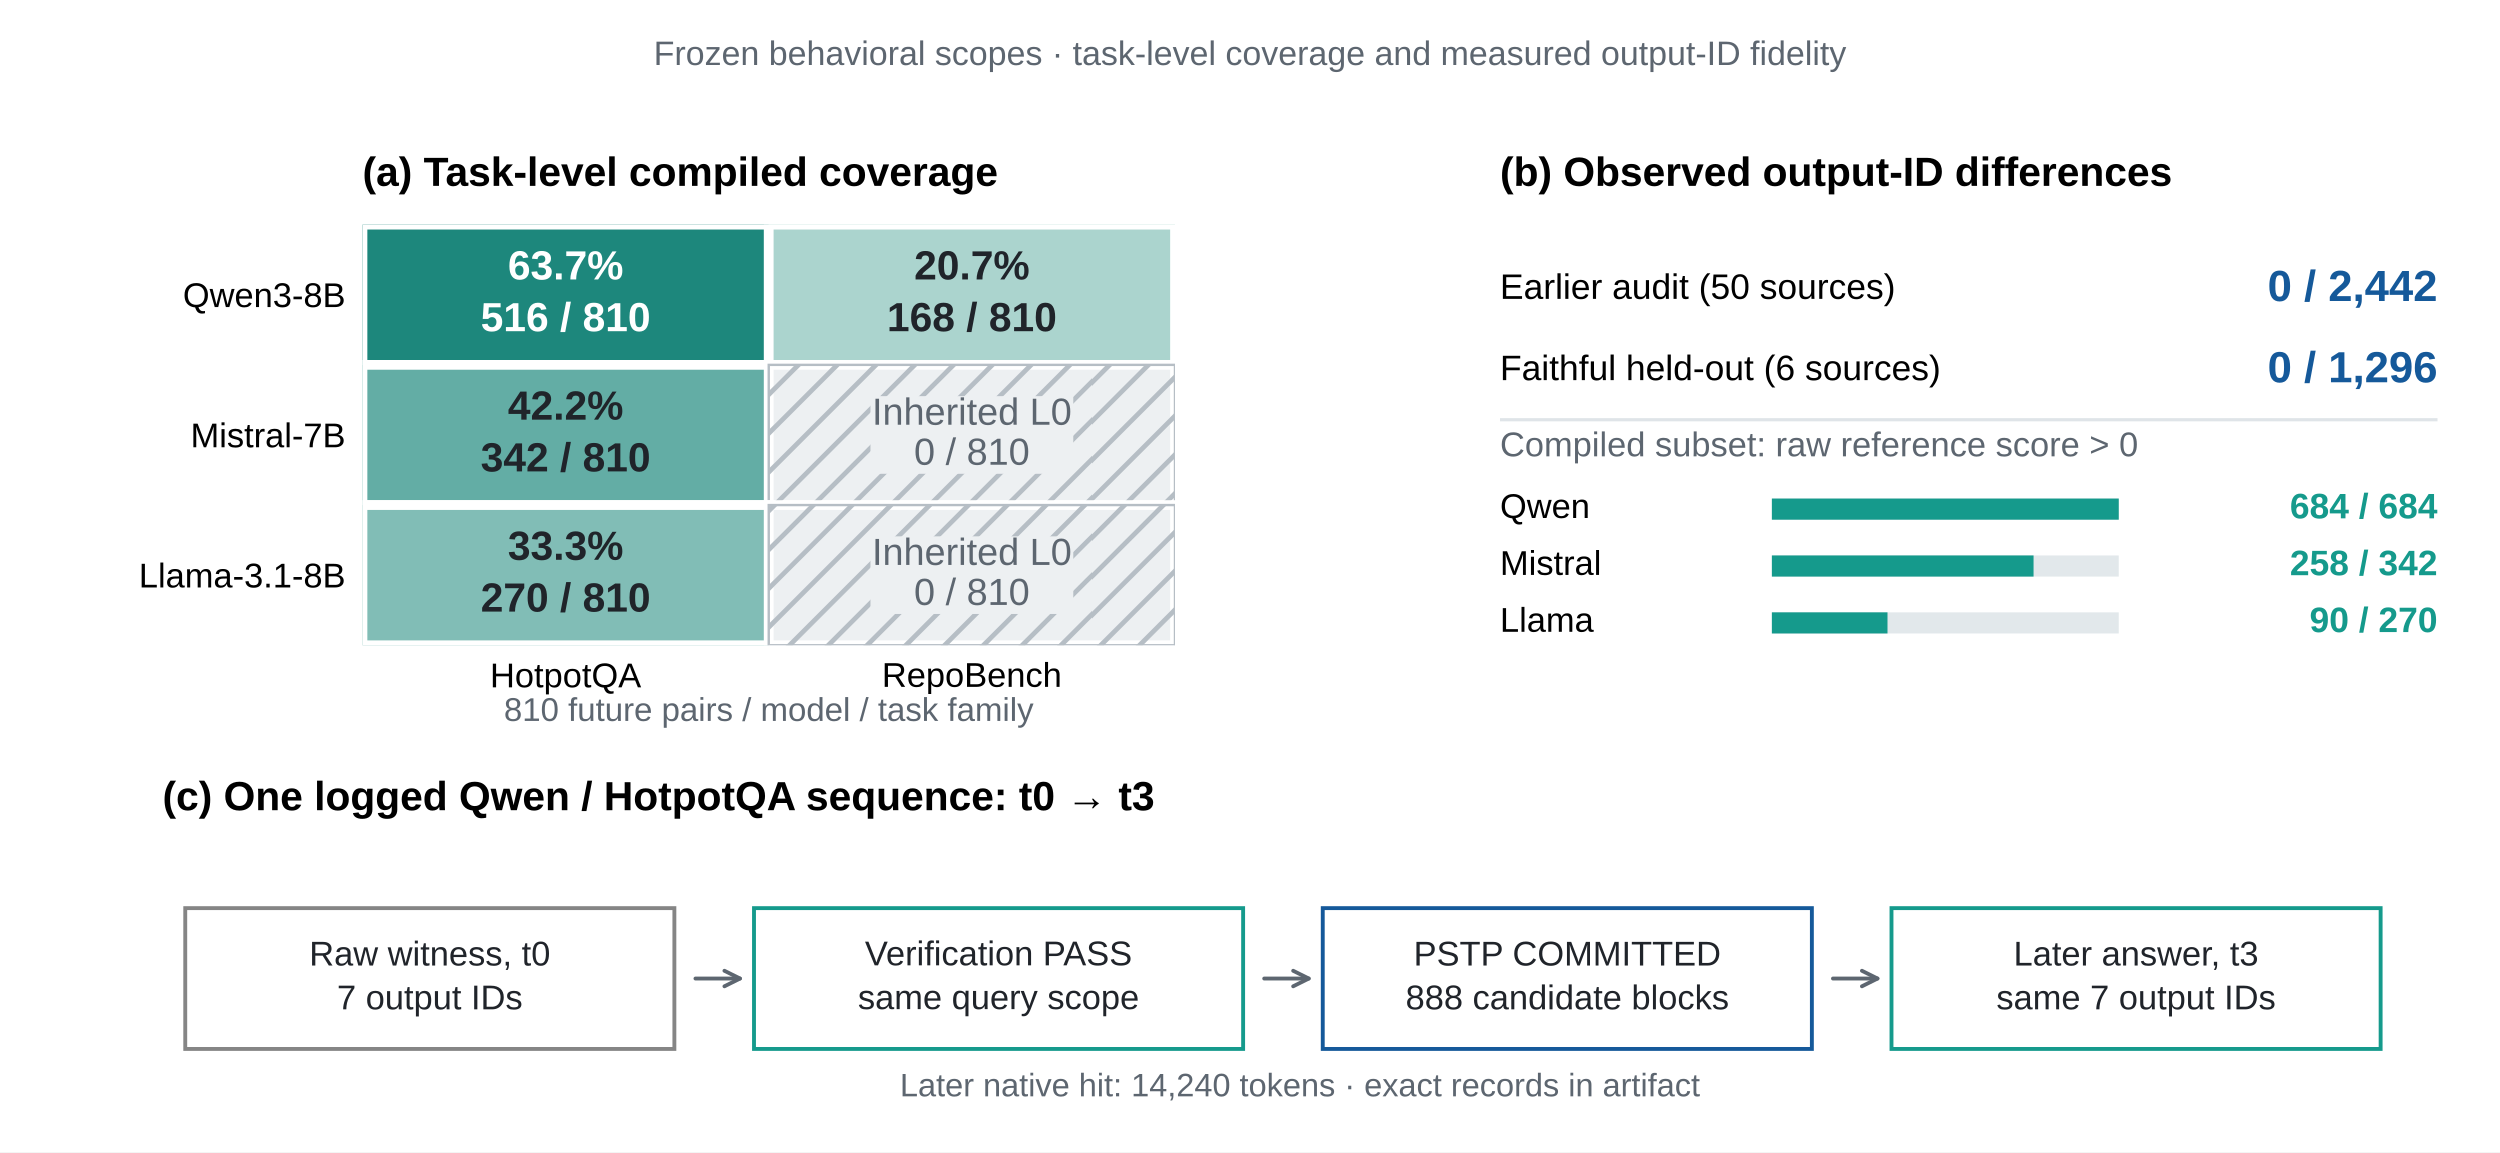
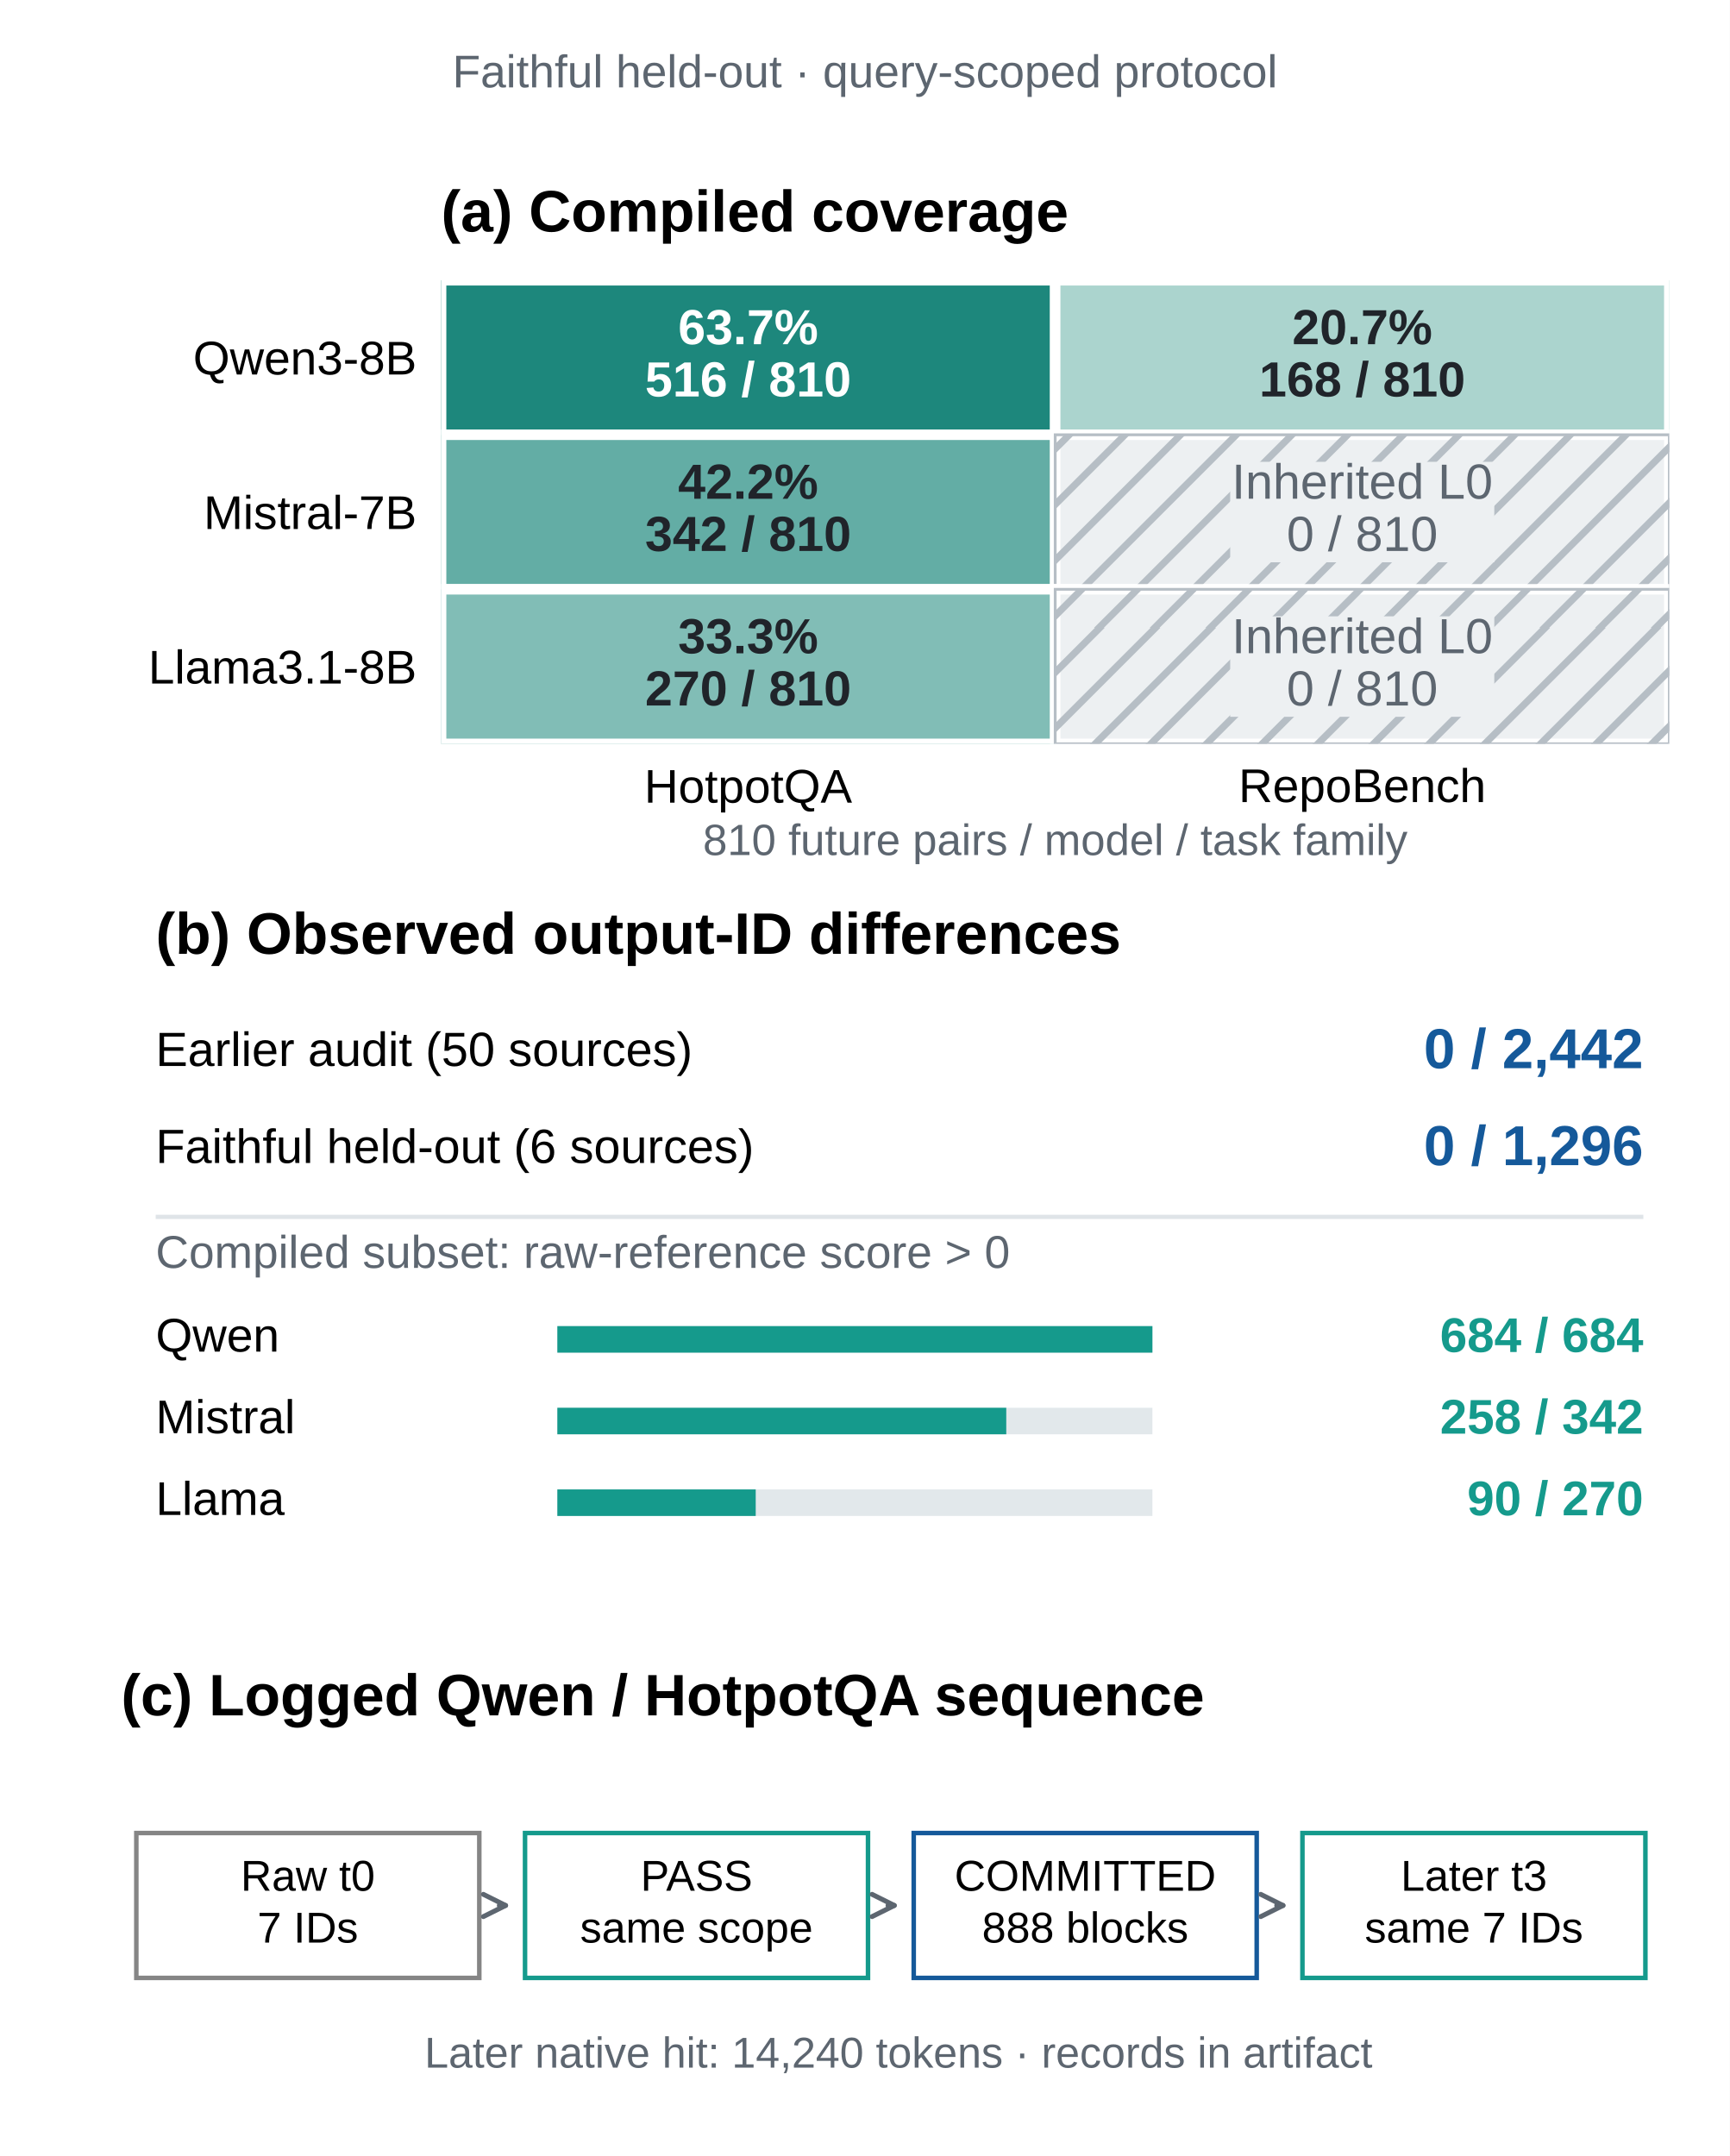
- <svg xmlns="http://www.w3.org/2000/svg" width="515.52pt" height="237.6pt" viewBox="0 0 515.52 237.6" version="1.1">
+ <svg xmlns="http://www.w3.org/2000/svg" width="248.4pt" height="309.6pt" viewBox="0 0 248.4 309.6" version="1.1">
  <defs>
    <style type="text/css">*{stroke-linejoin: round; stroke-linecap: butt}</style>
  </defs>
  <g id="figure_1">
    <g id="patch_1">
-       <path d="M 0 237.6 L 515.52 237.6 L 515.52 0 L 0 0 z " style="fill: #ffffff" />
+       <path d="M 0 309.6 L 248.4 309.6 L 248.4 0 L 0 0 z " style="fill: #ffffff" />
    </g>
    <g id="axes_1">
      <g id="patch_2">
-         <path d="M 74.75 133.056 L 242.294 133.056 L 242.294 46.332 L 74.75 46.332 z " style="fill: #ffffff" />
+         <path d="M 63.342 106.812 L 239.706 106.812 L 239.706 40.248 L 63.342 40.248 z " style="fill: #ffffff" />
      </g>
      <g id="patch_3">
-         <path d="M 74.75 46.332 L 158.522 46.332 L 158.522 75.24 L 74.75 75.24 z " clip-path="url(#p18c8e317b4)" style="fill: #1d877c; stroke: #ffffff; stroke-width: 2; stroke-linejoin: miter" />
+         <path d="M 63.342 40.248 L 151.524 40.248 L 151.524 62.436 L 63.342 62.436 z " clip-path="url(#p84a6ddc4c0)" style="fill: #1d877c; stroke: #ffffff; stroke-width: 1.5; stroke-linejoin: miter" />
      </g>
      <g id="patch_4">
-         <path d="M 158.522 46.332 L 242.294 46.332 L 242.294 75.24 L 158.522 75.24 z " clip-path="url(#p18c8e317b4)" style="fill: #abd4ce; stroke: #ffffff; stroke-width: 2; stroke-linejoin: miter" />
+         <path d="M 151.524 40.248 L 239.706 40.248 L 239.706 62.436 L 151.524 62.436 z " clip-path="url(#p84a6ddc4c0)" style="fill: #abd4ce; stroke: #ffffff; stroke-width: 1.5; stroke-linejoin: miter" />
      </g>
      <g id="patch_5">
-         <path d="M 74.75 75.24 L 158.522 75.24 L 158.522 104.148 L 74.75 104.148 z " clip-path="url(#p18c8e317b4)" style="fill: #63ada5; stroke: #ffffff; stroke-width: 2; stroke-linejoin: miter" />
+         <path d="M 63.342 62.436 L 151.524 62.436 L 151.524 84.624 L 63.342 84.624 z " clip-path="url(#p84a6ddc4c0)" style="fill: #63ada5; stroke: #ffffff; stroke-width: 1.5; stroke-linejoin: miter" />
      </g>
      <g id="patch_6">
-         <path d="M 158.522 75.24 L 242.294 75.24 L 242.294 104.148 L 158.522 104.148 z " clip-path="url(#p18c8e317b4)" style="fill: url(#h95abe101b3); stroke: #ffffff; stroke-width: 2; stroke-linejoin: miter" />
+         <path d="M 151.524 62.436 L 239.706 62.436 L 239.706 84.624 L 151.524 84.624 z " clip-path="url(#p84a6ddc4c0)" style="fill: #edf0f2; stroke: #ffffff; stroke-width: 1.5; stroke-linejoin: miter" />
      </g>
      <g id="patch_7">
-         <path d="M 158.522 75.24 L 242.294 75.24 L 242.294 104.148 L 158.522 104.148 z " clip-path="url(#p18c8e317b4)" style="fill: url(#he4b78d22b8); stroke: #b6bec5; stroke-width: 0.5; stroke-linejoin: miter" />
+         <path d="M 151.524 62.436 L 239.706 62.436 L 239.706 84.624 L 151.524 84.624 z " clip-path="url(#p84a6ddc4c0)" style="fill: url(#h1223716939); stroke: #b6bec5; stroke-width: 0.4; stroke-linejoin: miter" />
      </g>
      <g id="patch_8">
-         <path d="M 74.75 104.148 L 158.522 104.148 L 158.522 133.056 L 74.75 133.056 z " clip-path="url(#p18c8e317b4)" style="fill: #81bdb6; stroke: #ffffff; stroke-width: 2; stroke-linejoin: miter" />
+         <path d="M 63.342 84.624 L 151.524 84.624 L 151.524 106.812 L 63.342 106.812 z " clip-path="url(#p84a6ddc4c0)" style="fill: #81bdb6; stroke: #ffffff; stroke-width: 1.5; stroke-linejoin: miter" />
      </g>
      <g id="patch_9">
-         <path d="M 158.522 104.148 L 242.294 104.148 L 242.294 133.056 L 158.522 133.056 z " clip-path="url(#p18c8e317b4)" style="fill: url(#h95abe101b3); stroke: #ffffff; stroke-width: 2; stroke-linejoin: miter" />
+         <path d="M 151.524 84.624 L 239.706 84.624 L 239.706 106.812 L 151.524 106.812 z " clip-path="url(#p84a6ddc4c0)" style="fill: #edf0f2; stroke: #ffffff; stroke-width: 1.5; stroke-linejoin: miter" />
      </g>
      <g id="patch_10">
-         <path d="M 158.522 104.148 L 242.294 104.148 L 242.294 133.056 L 158.522 133.056 z " clip-path="url(#p18c8e317b4)" style="fill: url(#he4b78d22b8); stroke: #b6bec5; stroke-width: 0.5; stroke-linejoin: miter" />
+         <path d="M 151.524 84.624 L 239.706 84.624 L 239.706 106.812 L 151.524 106.812 z " clip-path="url(#p84a6ddc4c0)" style="fill: url(#h1223716939); stroke: #b6bec5; stroke-width: 0.4; stroke-linejoin: miter" />
      </g>
      <g id="matplotlib.axis_1">
        <g id="xtick_1">
          <g id="line2d_1" />
          <g id="text_1">
-             <text style="font-size: 7.1px; font-family: 'Arial', 'Helvetica', 'DejaVu Sans', sans-serif; text-anchor: middle" x="116.636" y="141.729" transform="rotate(-0 116.6364 141.729)">HotpotQA</text>
+             <text style="font-size: 6.8px; font-family: 'Arial', 'Helvetica', 'DejaVu Sans', sans-serif; text-anchor: middle" x="107.433" y="115.266" transform="rotate(-0 107.433 115.2664)">HotpotQA</text>
          </g>
        </g>
        <g id="xtick_2">
          <g id="line2d_2" />
          <g id="text_2">
-             <text style="font-size: 7.1px; font-family: 'Arial', 'Helvetica', 'DejaVu Sans', sans-serif; text-anchor: middle" x="200.408" y="141.638" transform="rotate(-0 200.4084 141.638)">RepoBench</text>
+             <text style="font-size: 6.8px; font-family: 'Arial', 'Helvetica', 'DejaVu Sans', sans-serif; text-anchor: middle" x="195.615" y="115.179" transform="rotate(-0 195.615 115.1793)">RepoBench</text>
          </g>
        </g>
      </g>
      <g id="matplotlib.axis_2">
        <g id="ytick_1">
          <g id="line2d_3" />
          <g id="text_3">
-             <text style="font-size: 7.1px; font-family: 'Arial', 'Helvetica', 'DejaVu Sans', sans-serif; text-anchor: end" x="71.25" y="63.327" transform="rotate(-0 71.2504 63.32702)">Qwen3-8B</text>
+             <text style="font-size: 6.8px; font-family: 'Arial', 'Helvetica', 'DejaVu Sans', sans-serif; text-anchor: end" x="59.842" y="53.776" transform="rotate(-0 59.842 53.77566)">Qwen3-8B</text>
          </g>
        </g>
        <g id="ytick_2">
          <g id="line2d_4" />
          <g id="text_4">
-             <text style="font-size: 7.1px; font-family: 'Arial', 'Helvetica', 'DejaVu Sans', sans-serif; text-anchor: end" x="71.25" y="92.235" transform="rotate(-0 71.2504 92.23502)">Mistral-7B</text>
+             <text style="font-size: 6.8px; font-family: 'Arial', 'Helvetica', 'DejaVu Sans', sans-serif; text-anchor: end" x="59.842" y="75.964" transform="rotate(-0 59.842 75.96366)">Mistral-7B</text>
          </g>
        </g>
        <g id="ytick_3">
          <g id="line2d_5" />
          <g id="text_5">
-             <text style="font-size: 7.1px; font-family: 'Arial', 'Helvetica', 'DejaVu Sans', sans-serif; text-anchor: end" x="71.25" y="121.143" transform="rotate(-0 71.2504 121.143)">Llama-3.1-8B</text>
+             <text style="font-size: 6.8px; font-family: 'Arial', 'Helvetica', 'DejaVu Sans', sans-serif; text-anchor: end" x="59.842" y="98.152" transform="rotate(-0 59.842 98.15166)">Llama3.1-8B</text>
          </g>
        </g>
      </g>
      <g id="text_6">
-         <text style="font-weight: 700; font-size: 8.4px; font-family: 'Arial', 'Helvetica', 'DejaVu Sans', sans-serif; fill: #ffffff" transform="translate(104.7281 57.62517)">63.7%</text>
-         <text style="font-weight: 700; font-size: 8.4px; font-family: 'Arial', 'Helvetica', 'DejaVu Sans', sans-serif; fill: #ffffff" transform="translate(99.1224 68.3017)">516 / 810</text>
+         <g id="patch_11">
+           <path d="M 92.416 58.546 L 122.45 58.546 L 122.45 44.138 L 92.416 44.138 z " style="fill: #1d877c" />
+         </g>
+         <text style="font-weight: 700; font-size: 7.1px; font-family: 'Arial', 'Helvetica', 'DejaVu Sans', sans-serif; fill: #ffffff" transform="translate(97.36764 49.43265)">63.7%</text>
+         <text style="font-weight: 700; font-size: 7.1px; font-family: 'Arial', 'Helvetica', 'DejaVu Sans', sans-serif; fill: #ffffff" transform="translate(92.6295 56.93225)">516 / 810</text>
      </g>
      <g id="text_7">
-         <text style="font-weight: 700; font-size: 8.4px; font-family: 'Arial', 'Helvetica', 'DejaVu Sans', sans-serif; fill: #20242a" transform="translate(188.5001 57.62517)">20.7%</text>
-         <text style="font-weight: 700; font-size: 8.4px; font-family: 'Arial', 'Helvetica', 'DejaVu Sans', sans-serif; fill: #20242a" transform="translate(182.8944 68.3017)">168 / 810</text>
+         <g id="patch_12">
+           <path d="M 180.599 58.546 L 210.631 58.546 L 210.631 44.138 L 180.599 44.138 z " style="fill: #abd4ce" />
+         </g>
+         <text style="font-weight: 700; font-size: 7.1px; font-family: 'Arial', 'Helvetica', 'DejaVu Sans', sans-serif; fill: #20242a" transform="translate(185.5496 49.43265)">20.7%</text>
+         <text style="font-weight: 700; font-size: 7.1px; font-family: 'Arial', 'Helvetica', 'DejaVu Sans', sans-serif; fill: #20242a" transform="translate(180.8115 56.93225)">168 / 810</text>
      </g>
      <g id="text_8">
-         <text style="font-weight: 700; font-size: 8.4px; font-family: 'Arial', 'Helvetica', 'DejaVu Sans', sans-serif; fill: #20242a" transform="translate(104.7281 86.53317)">42.2%</text>
-         <text style="font-weight: 700; font-size: 8.4px; font-family: 'Arial', 'Helvetica', 'DejaVu Sans', sans-serif; fill: #20242a" transform="translate(99.1224 97.2097)">342 / 810</text>
+         <g id="patch_13">
+           <path d="M 92.416 80.734 L 122.45 80.734 L 122.45 66.326 L 92.416 66.326 z " style="fill: #63ada5" />
+         </g>
+         <text style="font-weight: 700; font-size: 7.1px; font-family: 'Arial', 'Helvetica', 'DejaVu Sans', sans-serif; fill: #20242a" transform="translate(97.36764 71.62065)">42.2%</text>
+         <text style="font-weight: 700; font-size: 7.1px; font-family: 'Arial', 'Helvetica', 'DejaVu Sans', sans-serif; fill: #20242a" transform="translate(92.6295 79.12025)">342 / 810</text>
      </g>
      <g id="text_9">
-         <g id="patch_11">
-           <path d="M 179.5 97.698 L 221.317 97.698 L 221.317 81.69 L 179.5 81.69 z " style="fill: #edf0f2" />
-         </g>
-         <text style="font-size: 7.8px; font-family: 'Arial', 'Helvetica', 'DejaVu Sans', sans-serif; fill: #5d6670" transform="translate(179.8115 87.58544)">Inherited L0</text>
-         <text style="font-size: 7.8px; font-family: 'Arial', 'Helvetica', 'DejaVu Sans', sans-serif; fill: #5d6670" transform="translate(188.4829 95.8354)">0 / 810</text>
+         <g id="patch_14">
+           <path d="M 176.654 80.744 L 214.576 80.744 L 214.576 66.316 L 176.654 66.316 z " style="fill: #edf0f2" />
+         </g>
+         <text style="font-size: 7.1px; font-family: 'Arial', 'Helvetica', 'DejaVu Sans', sans-serif; fill: #5d6670" transform="translate(176.8666 71.61067)">Inherited L0</text>
+         <text style="font-size: 7.1px; font-family: 'Arial', 'Helvetica', 'DejaVu Sans', sans-serif; fill: #5d6670" transform="translate(184.7598 79.12025)">0 / 810</text>
      </g>
      <g id="text_10">
-         <text style="font-weight: 700; font-size: 8.4px; font-family: 'Arial', 'Helvetica', 'DejaVu Sans', sans-serif; fill: #20242a" transform="translate(104.7281 115.4412)">33.3%</text>
-         <text style="font-weight: 700; font-size: 8.4px; font-family: 'Arial', 'Helvetica', 'DejaVu Sans', sans-serif; fill: #20242a" transform="translate(99.1224 126.1177)">270 / 810</text>
+         <g id="patch_15">
+           <path d="M 92.416 102.922 L 122.45 102.922 L 122.45 88.514 L 92.416 88.514 z " style="fill: #81bdb6" />
+         </g>
+         <text style="font-weight: 700; font-size: 7.1px; font-family: 'Arial', 'Helvetica', 'DejaVu Sans', sans-serif; fill: #20242a" transform="translate(97.36764 93.80866)">33.3%</text>
+         <text style="font-weight: 700; font-size: 7.1px; font-family: 'Arial', 'Helvetica', 'DejaVu Sans', sans-serif; fill: #20242a" transform="translate(92.6295 101.3083)">270 / 810</text>
      </g>
      <g id="text_11">
-         <g id="patch_12">
-           <path d="M 179.5 126.606 L 221.317 126.606 L 221.317 110.598 L 179.5 110.598 z " style="fill: #edf0f2" />
-         </g>
-         <text style="font-size: 7.8px; font-family: 'Arial', 'Helvetica', 'DejaVu Sans', sans-serif; fill: #5d6670" transform="translate(179.8115 116.4934)">Inherited L0</text>
-         <text style="font-size: 7.8px; font-family: 'Arial', 'Helvetica', 'DejaVu Sans', sans-serif; fill: #5d6670" transform="translate(188.4829 124.7434)">0 / 810</text>
+         <g id="patch_16">
+           <path d="M 176.654 102.932 L 214.576 102.932 L 214.576 88.504 L 176.654 88.504 z " style="fill: #edf0f2" />
+         </g>
+         <text style="font-size: 7.1px; font-family: 'Arial', 'Helvetica', 'DejaVu Sans', sans-serif; fill: #5d6670" transform="translate(176.8666 93.79867)">Inherited L0</text>
+         <text style="font-size: 7.1px; font-family: 'Arial', 'Helvetica', 'DejaVu Sans', sans-serif; fill: #5d6670" transform="translate(184.7598 101.3083)">0 / 810</text>
      </g>
      <g id="text_12">
-         <text style="font-size: 6.8px; font-family: 'Arial', 'Helvetica', 'DejaVu Sans', sans-serif; text-anchor: middle; fill: #5d6670" x="158.522" y="148.666" transform="rotate(-0 158.5224 148.6663)">810 future pairs / model / task family</text>
+         <text style="font-size: 6.3px; font-family: 'Arial', 'Helvetica', 'DejaVu Sans', sans-serif; text-anchor: middle; fill: #5d6670" x="151.524" y="122.787" transform="rotate(-0 151.524 122.7874)">810 future pairs / model / task family</text>
      </g>
      <g id="text_13">
-         <text style="font-weight: 700; font-size: 8.4px; font-family: 'Arial', 'Helvetica', 'DejaVu Sans', sans-serif; text-anchor: start" x="74.75" y="38.332" transform="rotate(-0 74.7504 38.332)">(a) Task-level compiled coverage</text>
+         <text style="font-weight: 700; font-size: 8.4px; font-family: 'Arial', 'Helvetica', 'DejaVu Sans', sans-serif; text-anchor: start" x="63.342" y="33.248" transform="rotate(-0 63.342 33.248)">(a) Compiled coverage</text>
      </g>
    </g>
    <g id="axes_2">
-       <g id="patch_13">
-         <path d="M 365.375 107.164 L 436.903 107.164 L 436.903 102.807 L 365.375 102.807 z " clip-path="url(#p9f451fe7b4)" style="fill: #e2e8eb" />
-       </g>
-       <g id="patch_14">
-         <path d="M 365.375 107.164 L 436.903 107.164 L 436.903 102.807 L 365.375 102.807 z " clip-path="url(#p9f451fe7b4)" style="fill: #159a8c" />
-       </g>
-       <g id="patch_15">
-         <path d="M 365.375 118.895 L 436.903 118.895 L 436.903 114.538 L 365.375 114.538 z " clip-path="url(#p9f451fe7b4)" style="fill: #e2e8eb" />
-       </g>
-       <g id="patch_16">
-         <path d="M 365.375 118.895 L 419.335 118.895 L 419.335 114.538 L 365.375 114.538 z " clip-path="url(#p9f451fe7b4)" style="fill: #159a8c" />
-       </g>
      <g id="patch_17">
-         <path d="M 365.375 130.626 L 436.903 130.626 L 436.903 126.269 L 365.375 126.269 z " clip-path="url(#p9f451fe7b4)" style="fill: #e2e8eb" />
+         <path d="M 80.034 194.239 L 165.484 194.239 L 165.484 190.428 L 80.034 190.428 z " clip-path="url(#pac283e64e1)" style="fill: #e2e8eb" />
      </g>
      <g id="patch_18">
-         <path d="M 365.375 130.626 L 389.218 130.626 L 389.218 126.269 L 365.375 126.269 z " clip-path="url(#p9f451fe7b4)" style="fill: #159a8c" />
+         <path d="M 80.034 194.239 L 165.484 194.239 L 165.484 190.428 L 80.034 190.428 z " clip-path="url(#pac283e64e1)" style="fill: #159a8c" />
+       </g>
+       <g id="patch_19">
+         <path d="M 80.034 205.965 L 165.484 205.965 L 165.484 202.154 L 80.034 202.154 z " clip-path="url(#pac283e64e1)" style="fill: #e2e8eb" />
+       </g>
+       <g id="patch_20">
+         <path d="M 80.034 205.965 L 144.496 205.965 L 144.496 202.154 L 80.034 202.154 z " clip-path="url(#pac283e64e1)" style="fill: #159a8c" />
+       </g>
+       <g id="patch_21">
+         <path d="M 80.034 217.691 L 165.484 217.691 L 165.484 213.88 L 80.034 213.88 z " clip-path="url(#pac283e64e1)" style="fill: #e2e8eb" />
+       </g>
+       <g id="patch_22">
+         <path d="M 80.034 217.691 L 108.518 217.691 L 108.518 213.88 L 80.034 213.88 z " clip-path="url(#pac283e64e1)" style="fill: #159a8c" />
      </g>
      <g id="line2d_6">
-         <path d="M 309.312 86.552 L 502.632 86.552 " clip-path="url(#p9f451fe7b4)" style="fill: none; stroke: #dfe4e8; stroke-width: 0.65; stroke-linecap: square" />
+         <path d="M 22.356 174.745 L 235.98 174.745 " clip-path="url(#pac283e64e1)" style="fill: none; stroke: #dfe4e8; stroke-width: 0.6; stroke-linecap: square" />
      </g>
      <g id="text_14">
-         <text style="font-size: 7.3px; font-family: 'Arial', 'Helvetica', 'DejaVu Sans', sans-serif; text-anchor: start" x="309.312" y="61.627" transform="rotate(-0 309.312 61.62748)">Earlier audit (50 sources)</text>
+         <text style="font-size: 6.9px; font-family: 'Arial', 'Helvetica', 'DejaVu Sans', sans-serif; text-anchor: start" x="22.356" y="153.078" transform="rotate(-0 22.356 153.0781)">Earlier audit (50 sources)</text>
      </g>
      <g id="text_15">
-         <text style="font-weight: 700; font-size: 9px; font-family: 'Arial', 'Helvetica', 'DejaVu Sans', sans-serif; text-anchor: end; fill: #15599a" x="502.632" y="62.072" transform="rotate(-0 502.632 62.07158)">0 / 2,442</text>
+         <text style="font-weight: 700; font-size: 8.1px; font-family: 'Arial', 'Helvetica', 'DejaVu Sans', sans-serif; text-anchor: end; fill: #15599a" x="235.98" y="153.392" transform="rotate(-0 235.98 153.3924)">0 / 2,442</text>
      </g>
      <g id="text_16">
-         <text style="font-size: 7.3px; font-family: 'Arial', 'Helvetica', 'DejaVu Sans', sans-serif; text-anchor: start" x="309.312" y="78.386" transform="rotate(-0 309.312 78.38575)">Faithful held-out (6 sources)</text>
+         <text style="font-size: 6.9px; font-family: 'Arial', 'Helvetica', 'DejaVu Sans', sans-serif; text-anchor: start" x="22.356" y="167.003" transform="rotate(-0 22.356 167.0026)">Faithful held-out (6 sources)</text>
      </g>
      <g id="text_17">
-         <text style="font-weight: 700; font-size: 9px; font-family: 'Arial', 'Helvetica', 'DejaVu Sans', sans-serif; text-anchor: end; fill: #15599a" x="502.632" y="78.83" transform="rotate(-0 502.632 78.82984)">0 / 1,296</text>
+         <text style="font-weight: 700; font-size: 8.1px; font-family: 'Arial', 'Helvetica', 'DejaVu Sans', sans-serif; text-anchor: end; fill: #15599a" x="235.98" y="167.317" transform="rotate(-0 235.98 167.3169)">0 / 1,296</text>
      </g>
      <g id="text_18">
-         <text style="font-size: 7.1px; font-family: 'Arial', 'Helvetica', 'DejaVu Sans', sans-serif; text-anchor: start; fill: #5d6670" x="309.312" y="94.093" transform="rotate(-0 309.312 94.09304)">Compiled subset: raw reference score &gt; 0</text>
+         <text style="font-size: 6.6px; font-family: 'Arial', 'Helvetica', 'DejaVu Sans', sans-serif; text-anchor: start; fill: #5d6670" x="22.356" y="182.073" transform="rotate(-0 22.356 182.0732)">Compiled subset: raw-reference score &gt; 0</text>
      </g>
      <g id="text_19">
-         <text style="font-size: 7.1px; font-family: 'Arial', 'Helvetica', 'DejaVu Sans', sans-serif; text-anchor: start" x="309.312" y="106.821" transform="rotate(-0 309.312 106.8214)">Qwen</text>
+         <text style="font-size: 6.8px; font-family: 'Arial', 'Helvetica', 'DejaVu Sans', sans-serif; text-anchor: start" x="22.356" y="194.091" transform="rotate(-0 22.356 194.0913)">Qwen</text>
      </g>
      <g id="text_20">
-         <text style="font-weight: 700; font-size: 7.3px; font-family: 'Arial', 'Helvetica', 'DejaVu Sans', sans-serif; text-anchor: end; fill: #159a8c" x="502.632" y="106.878" transform="rotate(-0 502.632 106.8782)">684 / 684</text>
+         <text style="font-weight: 700; font-size: 7px; font-family: 'Arial', 'Helvetica', 'DejaVu Sans', sans-serif; text-anchor: end; fill: #159a8c" x="235.98" y="194.148" transform="rotate(-0 235.98 194.1479)">684 / 684</text>
      </g>
      <g id="text_21">
-         <text style="font-size: 7.1px; font-family: 'Arial', 'Helvetica', 'DejaVu Sans', sans-serif; text-anchor: start" x="309.312" y="118.552" transform="rotate(-0 309.312 118.5522)">Mistral</text>
+         <text style="font-size: 6.8px; font-family: 'Arial', 'Helvetica', 'DejaVu Sans', sans-serif; text-anchor: start" x="22.356" y="205.817" transform="rotate(-0 22.356 205.8172)">Mistral</text>
      </g>
      <g id="text_22">
-         <text style="font-weight: 700; font-size: 7.3px; font-family: 'Arial', 'Helvetica', 'DejaVu Sans', sans-serif; text-anchor: end; fill: #159a8c" x="502.632" y="118.609" transform="rotate(-0 502.632 118.609)">258 / 342</text>
+         <text style="font-weight: 700; font-size: 7px; font-family: 'Arial', 'Helvetica', 'DejaVu Sans', sans-serif; text-anchor: end; fill: #159a8c" x="235.98" y="205.874" transform="rotate(-0 235.98 205.8738)">258 / 342</text>
      </g>
      <g id="text_23">
-         <text style="font-size: 7.1px; font-family: 'Arial', 'Helvetica', 'DejaVu Sans', sans-serif; text-anchor: start" x="309.312" y="130.283" transform="rotate(-0 309.312 130.2829)">Llama</text>
+         <text style="font-size: 6.8px; font-family: 'Arial', 'Helvetica', 'DejaVu Sans', sans-serif; text-anchor: start" x="22.356" y="217.543" transform="rotate(-0 22.356 217.5431)">Llama</text>
      </g>
      <g id="text_24">
-         <text style="font-weight: 700; font-size: 7.3px; font-family: 'Arial', 'Helvetica', 'DejaVu Sans', sans-serif; text-anchor: end; fill: #159a8c" x="502.632" y="130.34" transform="rotate(-0 502.632 130.3398)">90 / 270</text>
+         <text style="font-weight: 700; font-size: 7px; font-family: 'Arial', 'Helvetica', 'DejaVu Sans', sans-serif; text-anchor: end; fill: #159a8c" x="235.98" y="217.6" transform="rotate(-0 235.98 217.5997)">90 / 270</text>
      </g>
      <g id="text_25">
-         <text style="font-weight: 700; font-size: 8.4px; font-family: 'Arial', 'Helvetica', 'DejaVu Sans', sans-serif; text-anchor: start" x="309.312" y="38.332" transform="rotate(-0 309.312 38.332)">(b) Observed output-ID differences</text>
+         <text style="font-weight: 700; font-size: 8.4px; font-family: 'Arial', 'Helvetica', 'DejaVu Sans', sans-serif; text-anchor: start" x="22.356" y="136.964" transform="rotate(-0 22.356 136.964)">(b) Observed output-ID differences</text>
      </g>
    </g>
    <g id="axes_3">
-       <g id="patch_19">
-         <path d="M 38.2 216.299 L 139.062 216.299 L 139.062 187.264 L 38.2 187.264 z " clip-path="url(#pcd29d553b2)" style="fill: #ffffff; stroke: #858585; stroke-width: 0.8; stroke-linejoin: miter" />
-       </g>
-       <g id="patch_20">
-         <path d="M 155.481 216.299 L 256.342 216.299 L 256.342 187.264 L 155.481 187.264 z " clip-path="url(#pcd29d553b2)" style="fill: #ffffff; stroke: #159a8c; stroke-width: 0.8; stroke-linejoin: miter" />
-       </g>
-       <g id="patch_21">
-         <path d="M 272.762 216.299 L 373.623 216.299 L 373.623 187.264 L 272.762 187.264 z " clip-path="url(#pcd29d553b2)" style="fill: #ffffff; stroke: #15599a; stroke-width: 0.8; stroke-linejoin: miter" />
-       </g>
-       <g id="patch_22">
-         <path d="M 390.042 216.299 L 490.904 216.299 L 490.904 187.264 L 390.042 187.264 z " clip-path="url(#pcd29d553b2)" style="fill: #ffffff; stroke: #159a8c; stroke-width: 0.8; stroke-linejoin: miter" />
+       <g id="patch_23">
+         <path d="M 19.577 284.027 L 68.826 284.027 L 68.826 263.222 L 19.577 263.222 z " clip-path="url(#pe7d2b9a7cf)" style="fill: #ffffff; stroke: #858585; stroke-width: 0.65; stroke-linejoin: miter" />
+       </g>
+       <g id="patch_24">
+         <path d="M 75.393 284.027 L 124.643 284.027 L 124.643 263.222 L 75.393 263.222 z " clip-path="url(#pe7d2b9a7cf)" style="fill: #ffffff; stroke: #159a8c; stroke-width: 0.65; stroke-linejoin: miter" />
+       </g>
+       <g id="patch_25">
+         <path d="M 131.209 284.027 L 180.459 284.027 L 180.459 263.222 L 131.209 263.222 z " clip-path="url(#pe7d2b9a7cf)" style="fill: #ffffff; stroke: #15599a; stroke-width: 0.65; stroke-linejoin: miter" />
+       </g>
+       <g id="patch_26">
+         <path d="M 187.026 284.027 L 236.275 284.027 L 236.275 263.222 L 187.026 263.222 z " clip-path="url(#pe7d2b9a7cf)" style="fill: #ffffff; stroke: #159a8c; stroke-width: 0.65; stroke-linejoin: miter" />
      </g>
      <g id="text_26">
-         <text style="font-size: 7.1px; font-family: 'Arial', 'Helvetica', 'DejaVu Sans', sans-serif; fill: #20242a" transform="translate(63.77301 199.1002)">Raw witness, t0</text>
-         <text style="font-size: 7.1px; font-family: 'Arial', 'Helvetica', 'DejaVu Sans', sans-serif; fill: #20242a" transform="translate(69.49017 208.1344)">7 output IDs</text>
-       </g>
-       <g id="patch_23">
-         <path d="M 143.41 201.782 Q 148.445 201.782 152.585 201.782 " style="fill: none; stroke: #5d6670; stroke-width: 0.8; stroke-linecap: round" />
-         <path d="M 149.385 200.182 L 152.585 201.782 L 149.385 203.382 " style="fill: none; stroke: #5d6670; stroke-width: 0.8; stroke-linecap: round" />
+         <text style="font-size: 6.2px; font-family: 'Arial', 'Helvetica', 'DejaVu Sans', sans-serif" transform="translate(34.55389 271.5047)">Raw t0</text>
+         <text style="font-size: 6.2px; font-family: 'Arial', 'Helvetica', 'DejaVu Sans', sans-serif" transform="translate(36.96656 278.9499)">7 IDs</text>
+       </g>
+       <g id="patch_27">
+         <path d="M 71.7 273.624 Q 72.546 273.624 72.609 273.624 " style="fill: none; stroke: #5d6670; stroke-width: 0.7; stroke-linecap: round" />
+         <path d="M 69.409 272.024 L 72.609 273.624 L 69.409 275.224 " style="fill: none; stroke: #5d6670; stroke-width: 0.7; stroke-linecap: round" />
      </g>
      <g id="text_27">
-         <text style="font-size: 7.1px; font-family: 'Arial', 'Helvetica', 'DejaVu Sans', sans-serif; fill: #20242a" transform="translate(178.3503 199.0586)">Verification PASS</text>
-         <text style="font-size: 7.1px; font-family: 'Arial', 'Helvetica', 'DejaVu Sans', sans-serif; fill: #20242a" transform="translate(176.907 208.0928)">same query scope</text>
-       </g>
-       <g id="patch_24">
-         <path d="M 260.691 201.782 Q 265.726 201.782 269.866 201.782 " style="fill: none; stroke: #5d6670; stroke-width: 0.8; stroke-linecap: round" />
-         <path d="M 266.666 200.182 L 269.866 201.782 L 266.666 203.382 " style="fill: none; stroke: #5d6670; stroke-width: 0.8; stroke-linecap: round" />
+         <text style="font-size: 6.2px; font-family: 'Arial', 'Helvetica', 'DejaVu Sans', sans-serif" transform="translate(91.97533 271.5047)">PASS</text>
+         <text style="font-size: 6.2px; font-family: 'Arial', 'Helvetica', 'DejaVu Sans', sans-serif" transform="translate(83.30502 278.9499)">same scope</text>
+       </g>
+       <g id="patch_28">
+         <path d="M 127.516 273.624 Q 128.362 273.624 128.425 273.624 " style="fill: none; stroke: #5d6670; stroke-width: 0.7; stroke-linecap: round" />
+         <path d="M 125.225 272.024 L 128.425 273.624 L 125.225 275.224 " style="fill: none; stroke: #5d6670; stroke-width: 0.7; stroke-linecap: round" />
      </g>
      <g id="text_28">
-         <text style="font-size: 7.1px; font-family: 'Arial', 'Helvetica', 'DejaVu Sans', sans-serif; fill: #20242a" transform="translate(291.5025 199.1002)">PSTP COMMITTED</text>
-         <text style="font-size: 7.1px; font-family: 'Arial', 'Helvetica', 'DejaVu Sans', sans-serif; fill: #20242a" transform="translate(289.8407 208.1344)">888 candidate blocks</text>
-       </g>
-       <g id="patch_25">
-         <path d="M 377.972 201.782 Q 383.007 201.782 387.147 201.782 " style="fill: none; stroke: #5d6670; stroke-width: 0.8; stroke-linecap: round" />
-         <path d="M 383.947 200.182 L 387.147 201.782 L 383.947 203.382 " style="fill: none; stroke: #5d6670; stroke-width: 0.8; stroke-linecap: round" />
+         <text style="font-size: 6.2px; font-family: 'Arial', 'Helvetica', 'DejaVu Sans', sans-serif" transform="translate(137.0651 271.5047)">COMMITTED</text>
+         <text style="font-size: 6.2px; font-family: 'Arial', 'Helvetica', 'DejaVu Sans', sans-serif" transform="translate(141.0147 278.9499)">888 blocks</text>
+       </g>
+       <g id="patch_29">
+         <path d="M 183.332 273.624 Q 184.178 273.624 184.241 273.624 " style="fill: none; stroke: #5d6670; stroke-width: 0.7; stroke-linecap: round" />
+         <path d="M 181.041 272.024 L 184.241 273.624 L 181.041 275.224 " style="fill: none; stroke: #5d6670; stroke-width: 0.7; stroke-linecap: round" />
      </g>
      <g id="text_29">
-         <text style="font-size: 7.1px; font-family: 'Arial', 'Helvetica', 'DejaVu Sans', sans-serif; fill: #20242a" transform="translate(415.2155 199.1002)">Later answer, t3</text>
-         <text style="font-size: 7.1px; font-family: 'Arial', 'Helvetica', 'DejaVu Sans', sans-serif; fill: #20242a" transform="translate(411.666 208.1344)">same 7 output IDs</text>
+         <text style="font-size: 6.2px; font-family: 'Arial', 'Helvetica', 'DejaVu Sans', sans-serif" transform="translate(201.1389 271.5047)">Later t3</text>
+         <text style="font-size: 6.2px; font-family: 'Arial', 'Helvetica', 'DejaVu Sans', sans-serif" transform="translate(195.974 278.9499)">same 7 IDs</text>
      </g>
      <g id="text_30">
-         <text style="font-size: 6.7px; font-family: 'Arial', 'Helvetica', 'DejaVu Sans', sans-serif; text-anchor: middle; fill: #5d6670" x="268.07" y="226.07" transform="rotate(-0 268.0704 226.0705)">Later native hit: 14,240 tokens · exact records in artifact</text>
+         <text style="font-size: 6.2px; font-family: 'Arial', 'Helvetica', 'DejaVu Sans', sans-serif; text-anchor: middle; fill: #5d6670" x="129.02" y="296.906" transform="rotate(-0 129.0204 296.9064)">Later native hit: 14,240 tokens · records in artifact</text>
      </g>
      <g id="text_31">
-         <text style="font-weight: 700; font-size: 8.4px; font-family: 'Arial', 'Helvetica', 'DejaVu Sans', sans-serif; text-anchor: start" x="33.509" y="167.072" transform="rotate(-0 33.5088 167.072)">(c) One logged Qwen / HotpotQA sequence: t0 → t3</text>
+         <text style="font-weight: 700; font-size: 8.4px; font-family: 'Arial', 'Helvetica', 'DejaVu Sans', sans-serif; text-anchor: start" x="17.388" y="246.324" transform="rotate(-0 17.388 246.324)">(c) Logged Qwen / HotpotQA sequence</text>
      </g>
    </g>
    <g id="text_32">
-       <text style="font-size: 7px; font-family: 'Arial', 'Helvetica', 'DejaVu Sans', sans-serif; text-anchor: middle; fill: #5d6670" x="257.76" y="13.412" transform="rotate(-0 257.76 13.41178)">Frozen behavioral scopes · task-level coverage and measured output-ID fidelity</text>
+       <text style="font-size: 6.6px; font-family: 'Arial', 'Helvetica', 'DejaVu Sans', sans-serif; text-anchor: middle; fill: #5d6670" x="124.2" y="12.545" transform="rotate(-0 124.2 12.54459)">Faithful held-out · query-scoped protocol</text>
    </g>
  </g>
  <defs>
-     <clipPath id="p18c8e317b4">
-       <rect x="74.75" y="46.332" width="167.544" height="86.724" />
+     <clipPath id="p84a6ddc4c0">
+       <rect x="63.342" y="40.248" width="176.364" height="66.564" />
    </clipPath>
-     <clipPath id="p9f451fe7b4">
-       <rect x="309.312" y="46.332" width="193.32" height="86.724" />
+     <clipPath id="pac283e64e1">
+       <rect x="22.356" y="143.964" width="213.624" height="75.852" />
    </clipPath>
-     <clipPath id="pcd29d553b2">
-       <rect x="33.509" y="171.072" width="469.123" height="55.836" />
+     <clipPath id="pe7d2b9a7cf">
+       <rect x="17.388" y="252.324" width="221.076" height="49.536" />
    </clipPath>
  </defs>
  <defs>
-     <pattern id="h95abe101b3" patternUnits="userSpaceOnUse" x="0" y="0" width="72" height="72">
-       <rect x="0" y="0" width="73" height="73" fill="#edf0f2" />
-       <path d="M -36 36 L 36 -36 M -32 40 L 40 -32 M -28 44 L 44 -28 M -24 48 L 48 -24 M -20 52 L 52 -20 M -16 56 L 56 -16 M -12 60 L 60 -12 M -8 64 L 64 -8 M -4 68 L 68 -4 M 0 72 L 72 0 M 4 76 L 76 4 M 8 80 L 80 8 M 12 84 L 84 12 M 16 88 L 88 16 M 20 92 L 92 20 M 24 96 L 96 24 M 28 100 L 100 28 M 32 104 L 104 32 M 36 108 L 108 36 " style="fill: #ffffff; stroke: #ffffff; stroke-width: 1.0; stroke-linecap: butt; stroke-linejoin: miter" />
-     </pattern>
-     <pattern id="he4b78d22b8" patternUnits="userSpaceOnUse" x="0" y="0" width="72" height="72">
+     <pattern id="h1223716939" patternUnits="userSpaceOnUse" x="0" y="0" width="72" height="72">
      <rect x="0" y="0" width="73" height="73" fill="none" />
      <path d="M -36 36 L 36 -36 M -32 40 L 40 -32 M -28 44 L 44 -28 M -24 48 L 48 -24 M -20 52 L 52 -20 M -16 56 L 56 -16 M -12 60 L 60 -12 M -8 64 L 64 -8 M -4 68 L 68 -4 M 0 72 L 72 0 M 4 76 L 76 4 M 8 80 L 80 8 M 12 84 L 84 12 M 16 88 L 88 16 M 20 92 L 92 20 M 24 96 L 96 24 M 28 100 L 100 28 M 32 104 L 104 32 M 36 108 L 108 36 " style="fill: #b6bec5; stroke: #b6bec5; stroke-width: 1.0; stroke-linecap: butt; stroke-linejoin: miter" />
    </pattern>
  </defs>
</svg>
